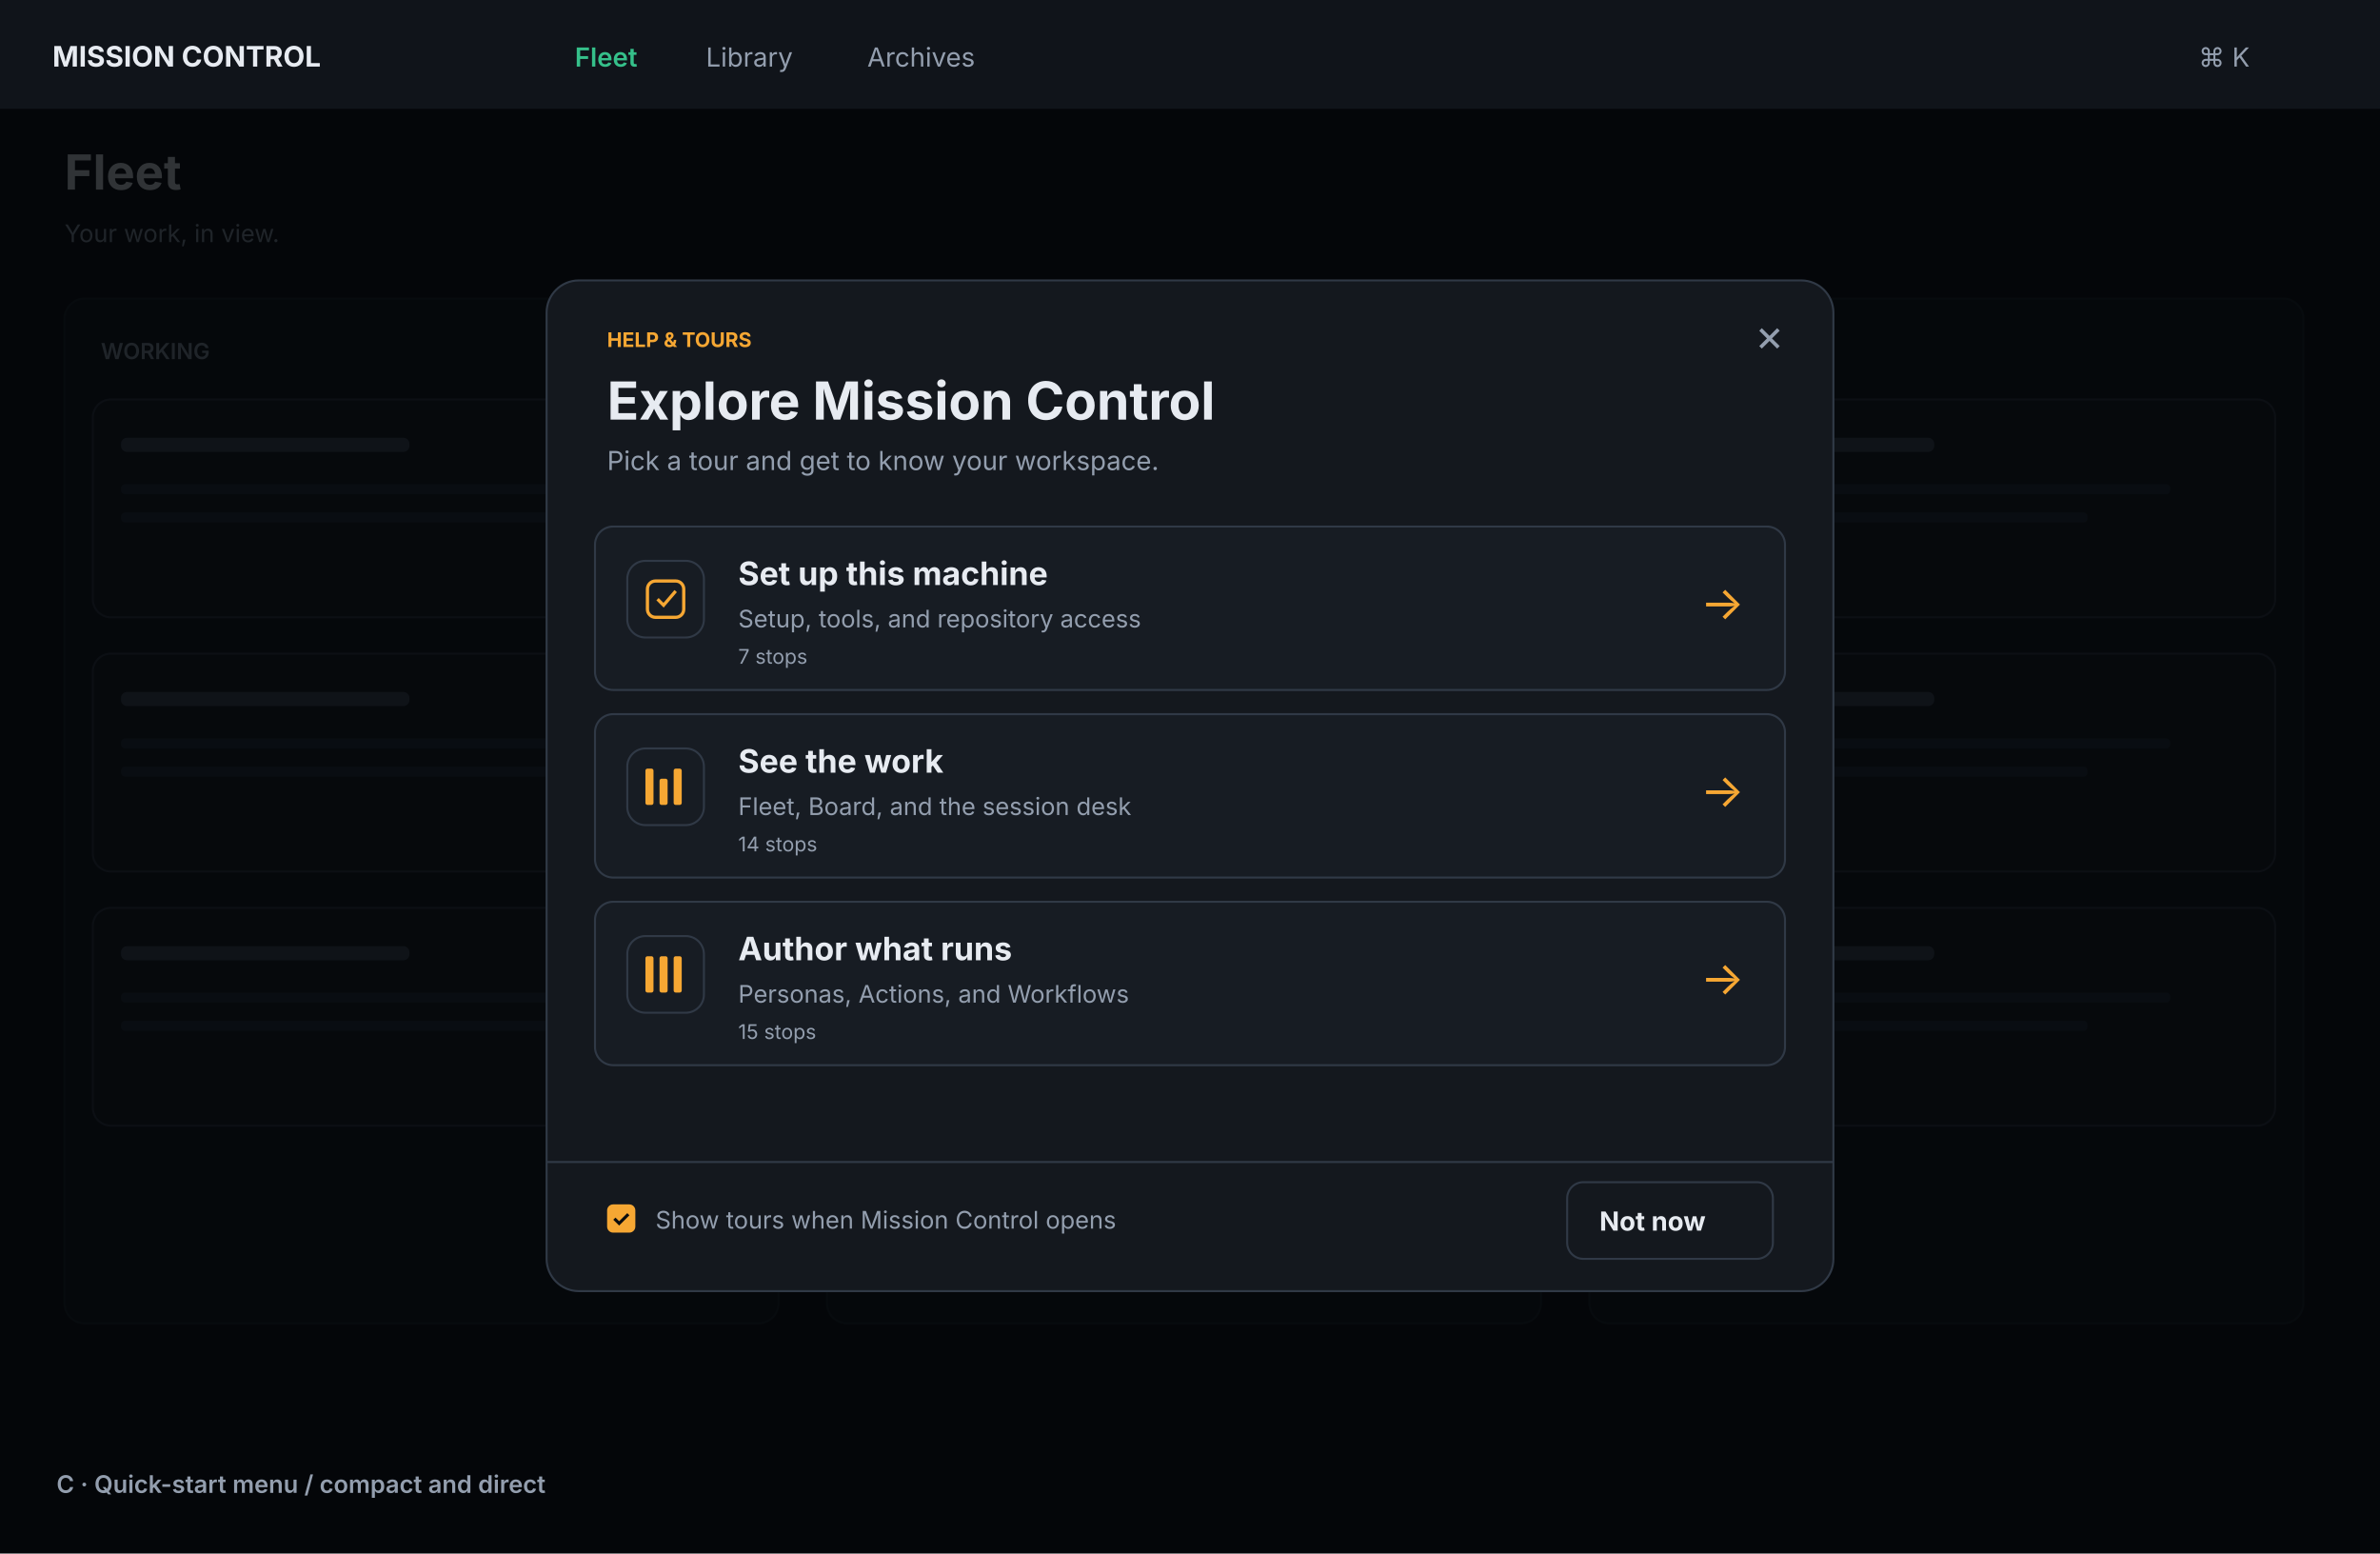
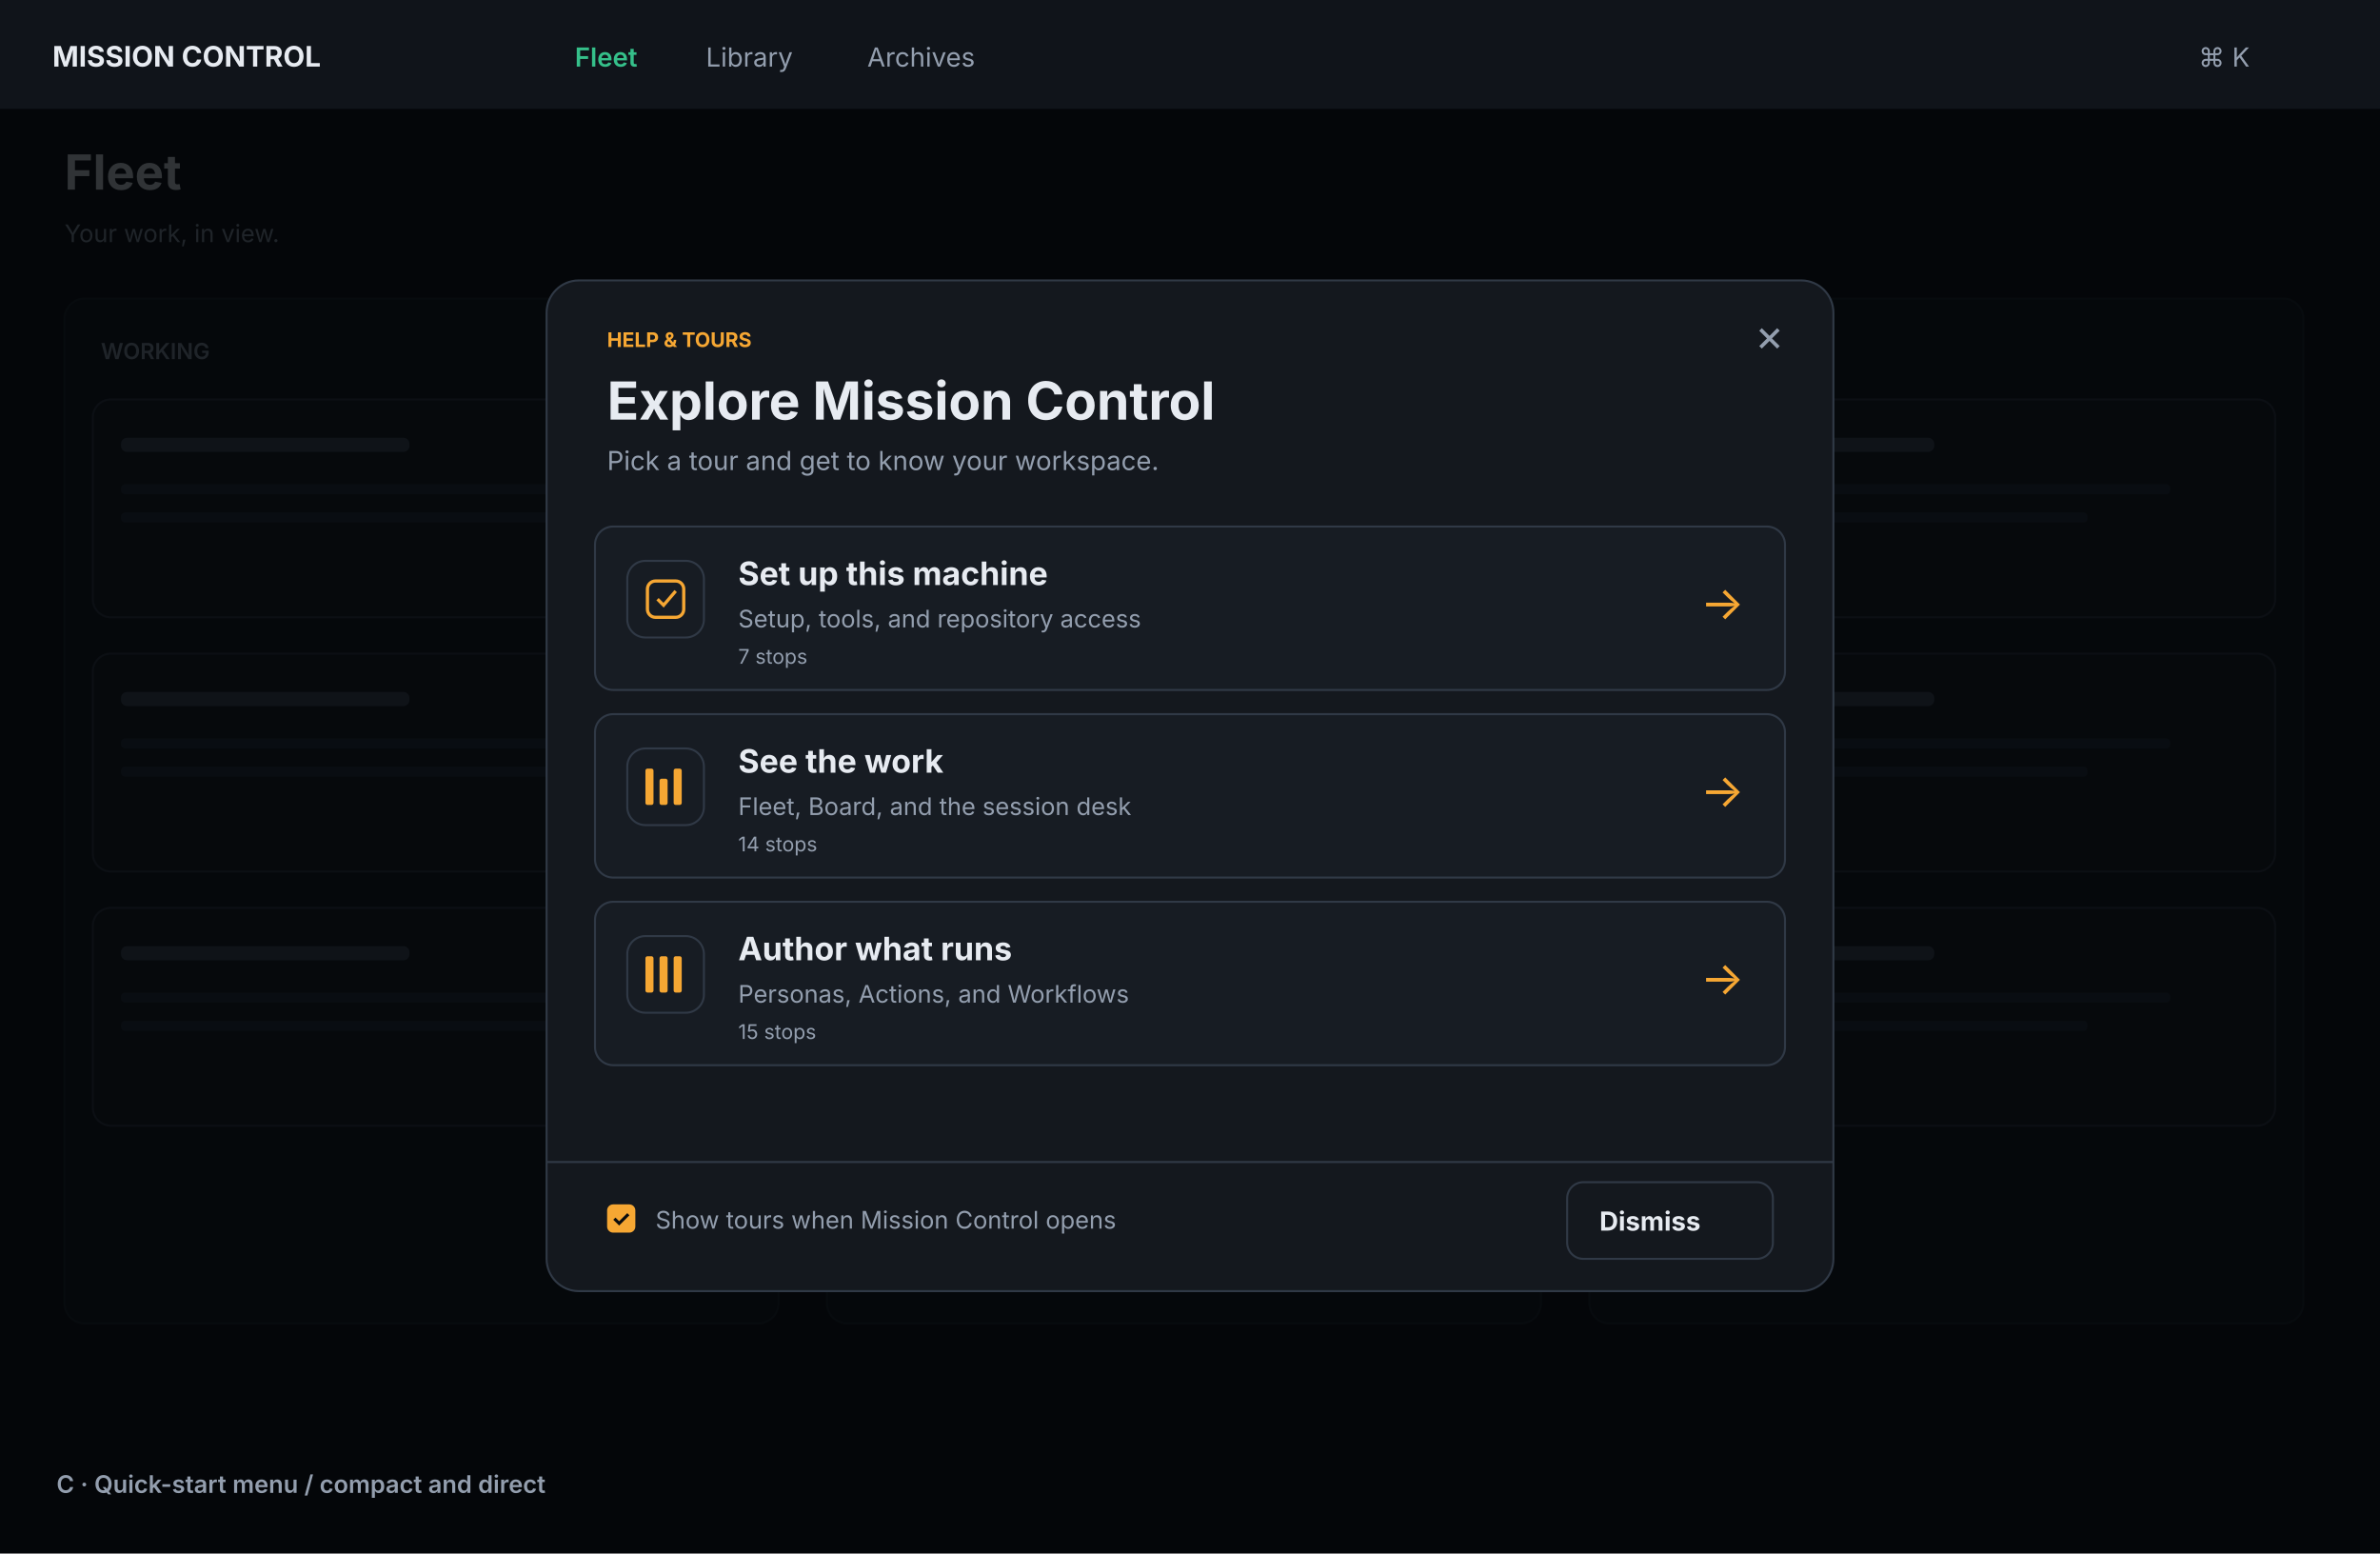
<svg xmlns="http://www.w3.org/2000/svg" viewBox="0 0 1180 770" role="img" aria-label="Mockup C: compact menu with three directly launchable tour rows" font-family="-apple-system,BlinkMacSystemFont,Segoe UI,sans-serif">
  <rect x="0" y="0" width="1180" height="770" rx="0" fill="#0a0c0f" stroke="none" />
  <rect x="0" y="0" width="1180" height="54" rx="0" fill="#10141a" stroke="none" />
  <text x="26" y="33" font-size="14" font-weight="750" fill="#e7ebf1">MISSION CONTROL</text>
  <text x="285" y="33" font-size="13" font-weight="600" fill="#35c08a">Fleet</text>
  <text x="350" y="33" font-size="13" font-weight="400" fill="#939eae">Library</text>
  <text x="430" y="33" font-size="13" font-weight="400" fill="#939eae">Archives</text>
  <text x="1090" y="33" font-size="13" font-weight="400" fill="#939eae">⌘ K</text>
  <text x="32" y="94" font-size="24" font-weight="650" fill="#e7ebf1">Fleet</text>
  <text x="32" y="120" font-size="12" font-weight="400" fill="#939eae">Your work, in view.</text>
  <rect x="32" y="148" width="354" height="508" rx="10" fill="#10141a" stroke="#1b2129" />
  <text x="50" y="178" font-size="11" font-weight="600" fill="#939eae">WORKING</text>
  <rect x="46" y="198" width="326" height="108" rx="9" fill="#14181e" stroke="#303946" />
  <rect x="60" y="217" width="143" height="7" rx="3" fill="#404b5b" stroke="none" />
  <rect x="60" y="240" width="260" height="5" rx="2" fill="#252e3a" stroke="none" />
  <rect x="60" y="254" width="219" height="5" rx="2" fill="#252e3a" stroke="none" />
  <rect x="46" y="324" width="326" height="108" rx="9" fill="#14181e" stroke="#303946" />
  <rect x="60" y="343" width="143" height="7" rx="3" fill="#404b5b" stroke="none" />
  <rect x="60" y="366" width="260" height="5" rx="2" fill="#252e3a" stroke="none" />
  <rect x="60" y="380" width="219" height="5" rx="2" fill="#252e3a" stroke="none" />
  <rect x="46" y="450" width="326" height="108" rx="9" fill="#14181e" stroke="#303946" />
  <rect x="60" y="469" width="143" height="7" rx="3" fill="#404b5b" stroke="none" />
  <rect x="60" y="492" width="260" height="5" rx="2" fill="#252e3a" stroke="none" />
  <rect x="60" y="506" width="219" height="5" rx="2" fill="#252e3a" stroke="none" />
  <rect x="410" y="148" width="354" height="508" rx="10" fill="#10141a" stroke="#1b2129" />
  <text x="428" y="178" font-size="11" font-weight="600" fill="#939eae">NEEDS YOU</text>
  <rect x="424" y="198" width="326" height="108" rx="9" fill="#14181e" stroke="#303946" />
  <rect x="438" y="217" width="143" height="7" rx="3" fill="#404b5b" stroke="none" />
  <rect x="438" y="240" width="260" height="5" rx="2" fill="#252e3a" stroke="none" />
  <rect x="438" y="254" width="219" height="5" rx="2" fill="#252e3a" stroke="none" />
  <rect x="424" y="324" width="326" height="108" rx="9" fill="#14181e" stroke="#303946" />
  <rect x="438" y="343" width="143" height="7" rx="3" fill="#404b5b" stroke="none" />
  <rect x="438" y="366" width="260" height="5" rx="2" fill="#252e3a" stroke="none" />
  <rect x="438" y="380" width="219" height="5" rx="2" fill="#252e3a" stroke="none" />
  <rect x="424" y="450" width="326" height="108" rx="9" fill="#14181e" stroke="#303946" />
  <rect x="438" y="469" width="143" height="7" rx="3" fill="#404b5b" stroke="none" />
  <rect x="438" y="492" width="260" height="5" rx="2" fill="#252e3a" stroke="none" />
  <rect x="438" y="506" width="219" height="5" rx="2" fill="#252e3a" stroke="none" />
  <rect x="788" y="148" width="354" height="508" rx="10" fill="#10141a" stroke="#1b2129" />
  <text x="806" y="178" font-size="11" font-weight="600" fill="#939eae">IDLE</text>
  <rect x="802" y="198" width="326" height="108" rx="9" fill="#14181e" stroke="#303946" />
  <rect x="816" y="217" width="143" height="7" rx="3" fill="#404b5b" stroke="none" />
  <rect x="816" y="240" width="260" height="5" rx="2" fill="#252e3a" stroke="none" />
  <rect x="816" y="254" width="219" height="5" rx="2" fill="#252e3a" stroke="none" />
  <rect x="802" y="324" width="326" height="108" rx="9" fill="#14181e" stroke="#303946" />
  <rect x="816" y="343" width="143" height="7" rx="3" fill="#404b5b" stroke="none" />
  <rect x="816" y="366" width="260" height="5" rx="2" fill="#252e3a" stroke="none" />
  <rect x="816" y="380" width="219" height="5" rx="2" fill="#252e3a" stroke="none" />
  <rect x="802" y="450" width="326" height="108" rx="9" fill="#14181e" stroke="#303946" />
  <rect x="816" y="469" width="143" height="7" rx="3" fill="#404b5b" stroke="none" />
  <rect x="816" y="492" width="260" height="5" rx="2" fill="#252e3a" stroke="none" />
  <rect x="816" y="506" width="219" height="5" rx="2" fill="#252e3a" stroke="none" />
  <rect x="0" y="54" width="1180" height="716" rx="0" fill="#030508cc" stroke="none" />
  <text x="28" y="740" font-size="12" font-weight="600" fill="#939eae">C · Quick-start menu / compact and direct</text>
  <rect x="271" y="139" width="638" height="501" rx="16" fill="#14181e" stroke="#303946" />
  <text x="301" y="172" font-size="10" font-weight="750" fill="#f6a733">HELP &amp; TOURS</text>
  <text x="301" y="208" font-size="26" font-weight="650" fill="#e7ebf1">Explore Mission Control</text>
  <text x="301" y="233" font-size="13" font-weight="400" fill="#939eae">Pick a tour and get to know your workspace.</text>
  <text x="870" y="174" font-size="22" font-weight="400" fill="#939eae">×</text>
  <rect x="295" y="261" width="590" height="81" rx="9" fill="#171c23" stroke="#303946" />
  <rect x="311" y="278" width="38" height="38" rx="9" fill="#171c23" stroke="#303946" />
  <g fill="none" stroke="#f6a733" stroke-width="1.6">
    <rect x="321" y="288" width="18" height="18" rx="4" />
    <path d="M326 297l3 3 6-7" />
  </g>
  <text x="366" y="290" font-size="16" font-weight="650" fill="#e7ebf1">Set up this machine</text>
  <text x="366" y="311" font-size="12" font-weight="400" fill="#939eae">Setup, tools, and repository access</text>
  <text x="366" y="329" font-size="10" font-weight="400" fill="#939eae">7 stops</text>
  <text x="843" y="307" font-size="23" font-weight="400" fill="#f6a733">→</text>
  <rect x="295" y="354" width="590" height="81" rx="9" fill="#171c23" stroke="#303946" />
  <rect x="311" y="371" width="38" height="38" rx="9" fill="#171c23" stroke="#303946" />
  <rect x="320" y="381" width="4" height="18" rx="1" fill="#f6a733" stroke="none" />
  <rect x="327" y="386" width="4" height="13" rx="1" fill="#f6a733" stroke="none" />
  <rect x="334" y="381" width="4" height="18" rx="1" fill="#f6a733" stroke="none" />
  <text x="366" y="383" font-size="16" font-weight="650" fill="#e7ebf1">See the work</text>
  <text x="366" y="404" font-size="12" font-weight="400" fill="#939eae">Fleet, Board, and the session desk</text>
  <text x="366" y="422" font-size="10" font-weight="400" fill="#939eae">14 stops</text>
  <text x="843" y="400" font-size="23" font-weight="400" fill="#f6a733">→</text>
  <rect x="295" y="447" width="590" height="81" rx="9" fill="#171c23" stroke="#303946" />
  <rect x="311" y="464" width="38" height="38" rx="9" fill="#171c23" stroke="#303946" />
  <rect x="320" y="474" width="4" height="18" rx="1" fill="#f6a733" stroke="none" />
  <rect x="327" y="474" width="4" height="18" rx="1" fill="#f6a733" stroke="none" />
  <rect x="334" y="474" width="4" height="18" rx="1" fill="#f6a733" stroke="none" />
  <text x="366" y="476" font-size="16" font-weight="650" fill="#e7ebf1">Author what runs</text>
  <text x="366" y="497" font-size="12" font-weight="400" fill="#939eae">Personas, Actions, and Workflows</text>
  <text x="366" y="515" font-size="10" font-weight="400" fill="#939eae">15 stops</text>
  <text x="843" y="493" font-size="23" font-weight="400" fill="#f6a733">→</text>
  <path d="M271 576H909" stroke="#303946" />
  <rect x="301" y="597" width="14" height="14" rx="3" fill="#f6a733" stroke="none" />
  <text x="303" y="608" font-size="11" font-weight="700" fill="#0a0c0f">✓</text>
  <text x="325" y="609" font-size="12" font-weight="400" fill="#939eae">Show tours when Mission Control opens</text>
  <rect x="777" y="586" width="102" height="38" rx="8" fill="#14181e" stroke="#303946" />
-   <text x="793" y="610" font-size="13" font-weight="650" fill="#e7ebf1">Not now</text>
+   <text x="793" y="610" font-size="13" font-weight="650" fill="#e7ebf1">Dismiss</text>
</svg>
